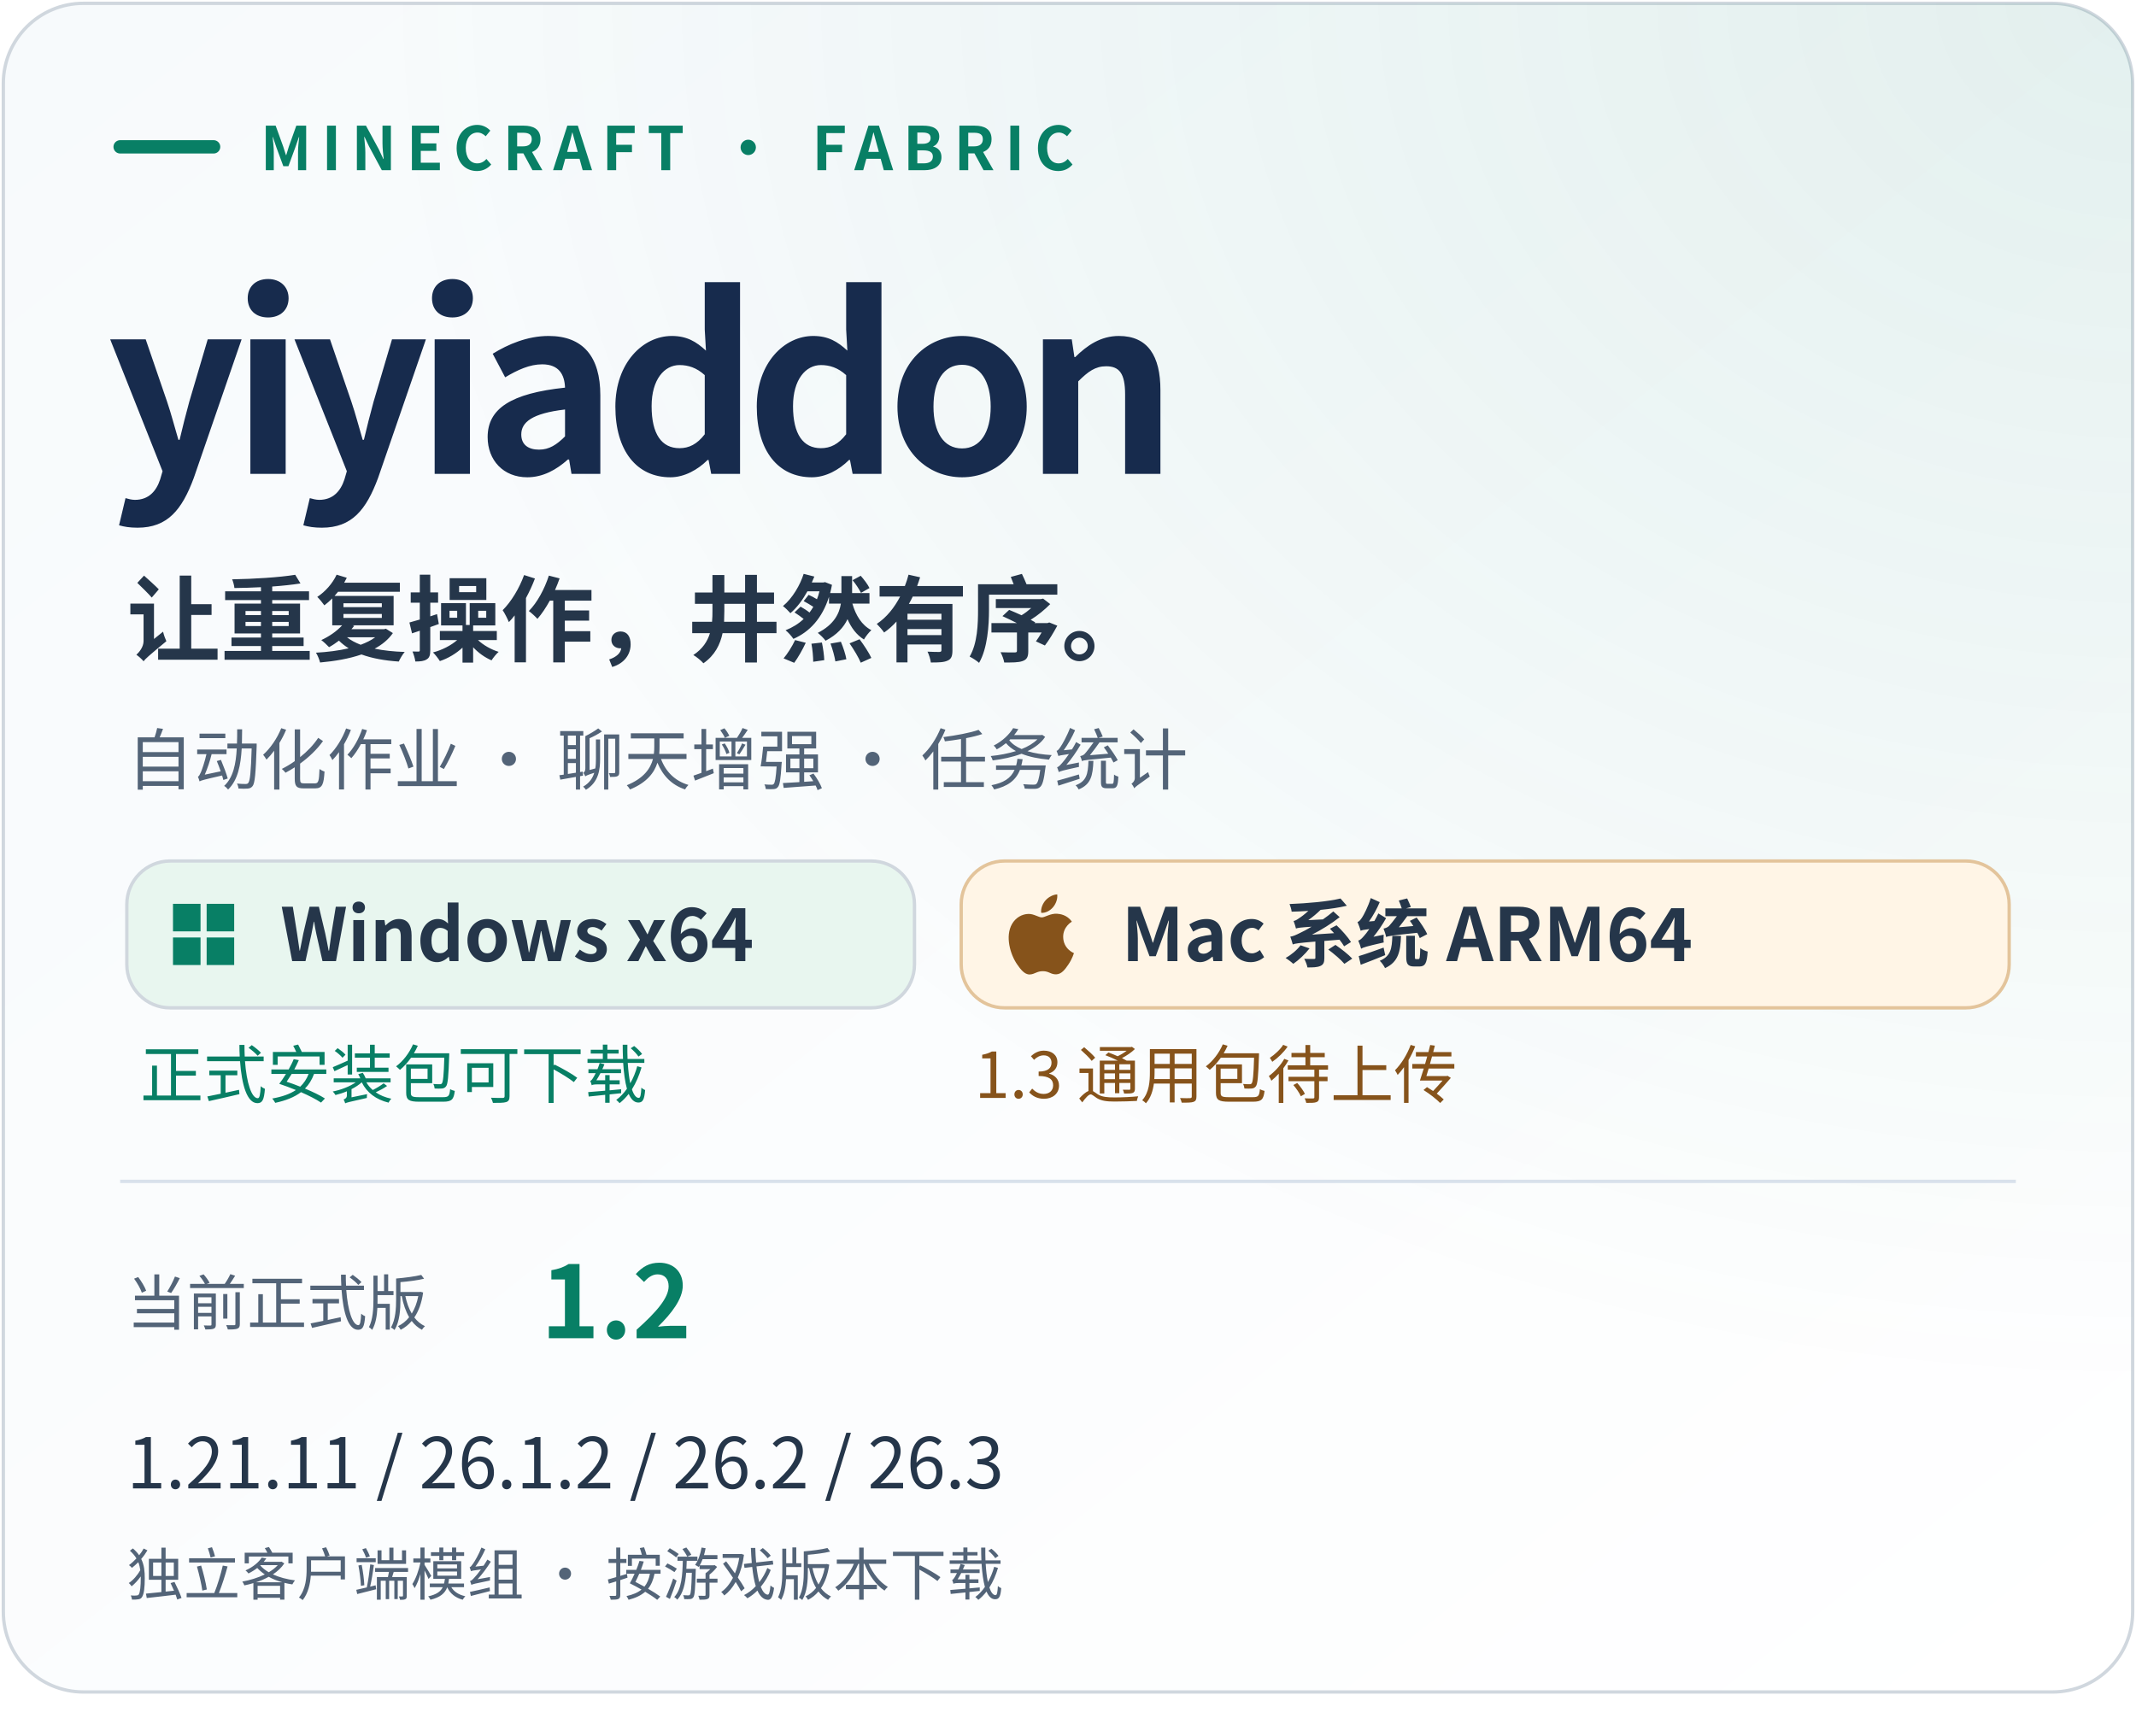
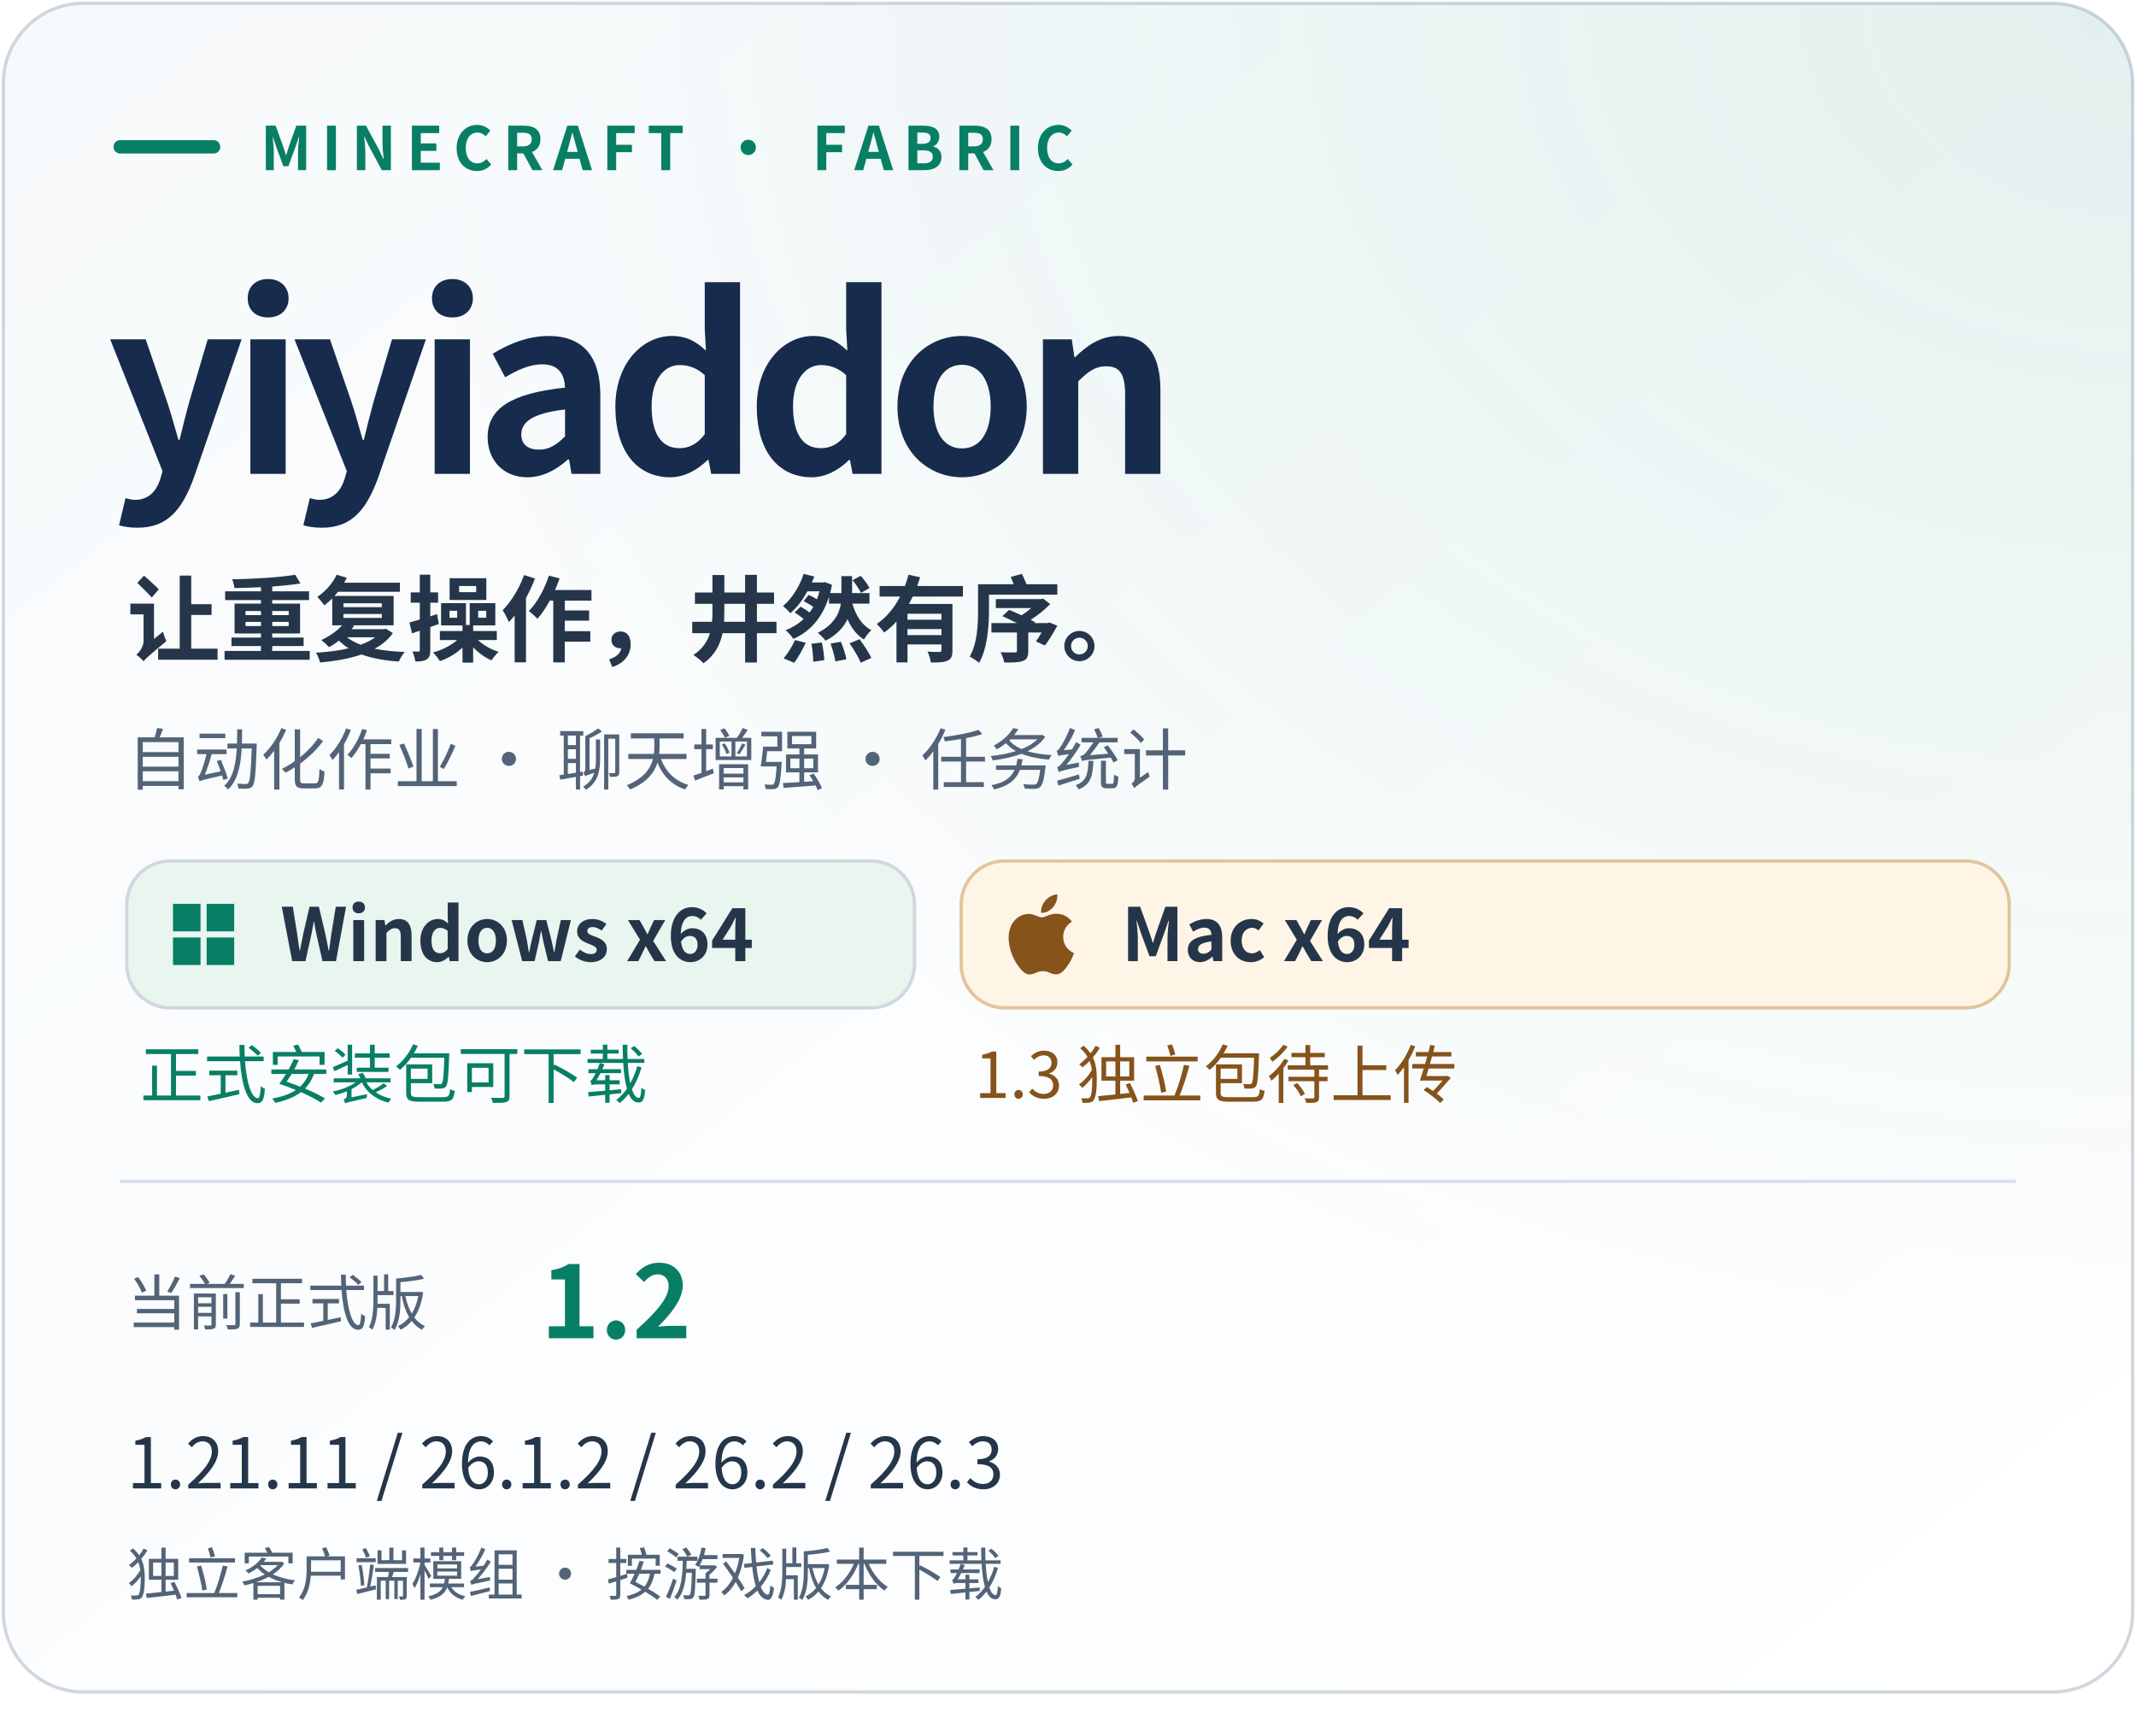
- <svg xmlns="http://www.w3.org/2000/svg" width="640" height="520" viewBox="0 0 640 520" role="img" aria-label="yiyiaddon 1.2 · 独立 Fabric 客户端模组 · Minecraft 1.21.11 / 26.1.2 / 26.2 / 26.3 · Windows x64 正式版可下载；Mac 系统 ARM64 · 1.3 通用包待上传">
+ <svg xmlns="http://www.w3.org/2000/svg" width="640" height="520" viewBox="0 0 640 520" role="img" aria-label="yiyiaddon 1.2 · 独立 Fabric 客户端模组 · Minecraft 1.21.11 / 26.1.2 / 26.2 / 26.3 · Windows x64 正式版可下载；Mac x64（实际 ARM64） · 1.3 独立包待上传">
  <defs>
    <linearGradient id="bg" x1="0" y1="0" x2="1" y2="1">
      <stop stop-color="#f7fafc" />
      <stop offset="1" stop-color="#ffffff" />
    </linearGradient>
    <radialGradient id="glow" cx="100%" cy="0%" r="110%">
      <stop stop-color="#087f65" stop-opacity=".10" />
      <stop offset=".75" stop-color="#087f65" stop-opacity="0" />
    </radialGradient>
    <clipPath id="round">
      <rect x="1" y="1" width="638" height="506" rx="24" />
    </clipPath>
  </defs>
  <g font-family="Segoe UI, Microsoft YaHei, Noto Sans CJK SC, PingFang SC, Arial, sans-serif">
    <rect x="1" y="1" width="638" height="506" rx="24" fill="url(#bg)" stroke="#d0d7de" />
    <rect x="1" y="1" width="638" height="506" rx="24" fill="url(#glow)" />
    <path d="M36 44h28" stroke="#087f65" stroke-width="4" stroke-linecap="round" />
    <text x="78" y="51" font-size="18" fill="#087f65" font-weight="600" letter-spacing="3">MINECRAFT · FABRIC</text>
    <text x="32" y="142" font-size="72" fill="#172b4d" font-weight="700" letter-spacing="-4">yiyiaddon</text>
    <text x="38" y="196" font-size="28" fill="#25364a" font-weight="600">让重复操作，井然有序。</text>
    <text x="38" y="235" font-size="20" fill="#536478" font-weight="400">自动化作业 · 聊天增强 · 任务统计</text>
    <g id="platform-badges">
      <rect x="38" y="258" width="236" height="44" rx="13" fill="#e8f6ef" stroke="#d0d7de" />
      <g transform="translate(50 269) scale(0.9166667)" fill="#087f65">
        <path d="M2 2h9v9H2zm11 0h9v9h-9zM2 13h9v9H2zm11 0h9v9h-9z" />
      </g>
      <text x="84" y="288" font-size="22" font-weight="600" fill="#25364a">Windows x64</text>
      <rect x="288" y="258" width="314" height="44" rx="13" fill="#fff5e6" stroke="#e3c49b" />
      <g transform="translate(300 268) scale(1)" fill="#86531b">
        <path d="M12.152 6.896c-.948 0-2.415-1.078-3.96-1.04-2.04.027-3.91 1.183-4.961 3.014-2.117 3.675-.546 9.103 1.519 12.09 1.013 1.454 2.208 3.09 3.792 3.039 1.52-.065 2.09-.987 3.935-.987 1.831 0 2.35.987 3.96.948 1.637-.026 2.676-1.48 3.676-2.948 1.156-1.688 1.636-3.325 1.662-3.415-.039-.013-3.182-1.221-3.22-4.857-.026-3.04 2.48-4.494 2.597-4.559-1.429-2.09-3.623-2.324-4.39-2.376-2-.156-3.675 1.09-4.61 1.09zM15.53 3.83c.843-1.012 1.4-2.427 1.245-3.83-1.207.052-2.662.805-3.532 1.818-.78.896-1.454 2.338-1.273 3.714 1.338.104 2.715-.688 3.559-1.701" />
      </g>
-       <text x="336" y="288" font-size="22" font-weight="600" fill="#25364a">Mac 系统 ARM64</text>
+       <text x="336" y="288" font-size="22" font-weight="600" fill="#25364a">Mac x64</text>
      <text x="42" y="329" font-size="19" fill="#087f65">正式安装包可下载</text>
-       <text x="292" y="329" font-size="19" fill="#86531b">1.3 通用包待上传</text>
+       <text x="292" y="329" font-size="19" fill="#86531b">1.3 独立包待上传</text>
    </g>
    <path d="M36 354h568" stroke="#d8e1eb" />
    <text x="38" y="397" font-size="18" fill="#536478" font-weight="400">当前正式版</text>
    <text x="162" y="401" font-size="30" fill="#087f65" font-weight="650" id="release-version">1.2</text>
    <text x="38" y="446" font-size="21" fill="#25364a" font-weight="400" id="supported-games">1.21.11 / 26.1.2 / 26.2 / 26.3</text>
    <text x="38" y="478" font-size="17" fill="#536478" font-weight="400">独立客户端模组 · 按游戏版本下载</text>
  </g>
</svg>
